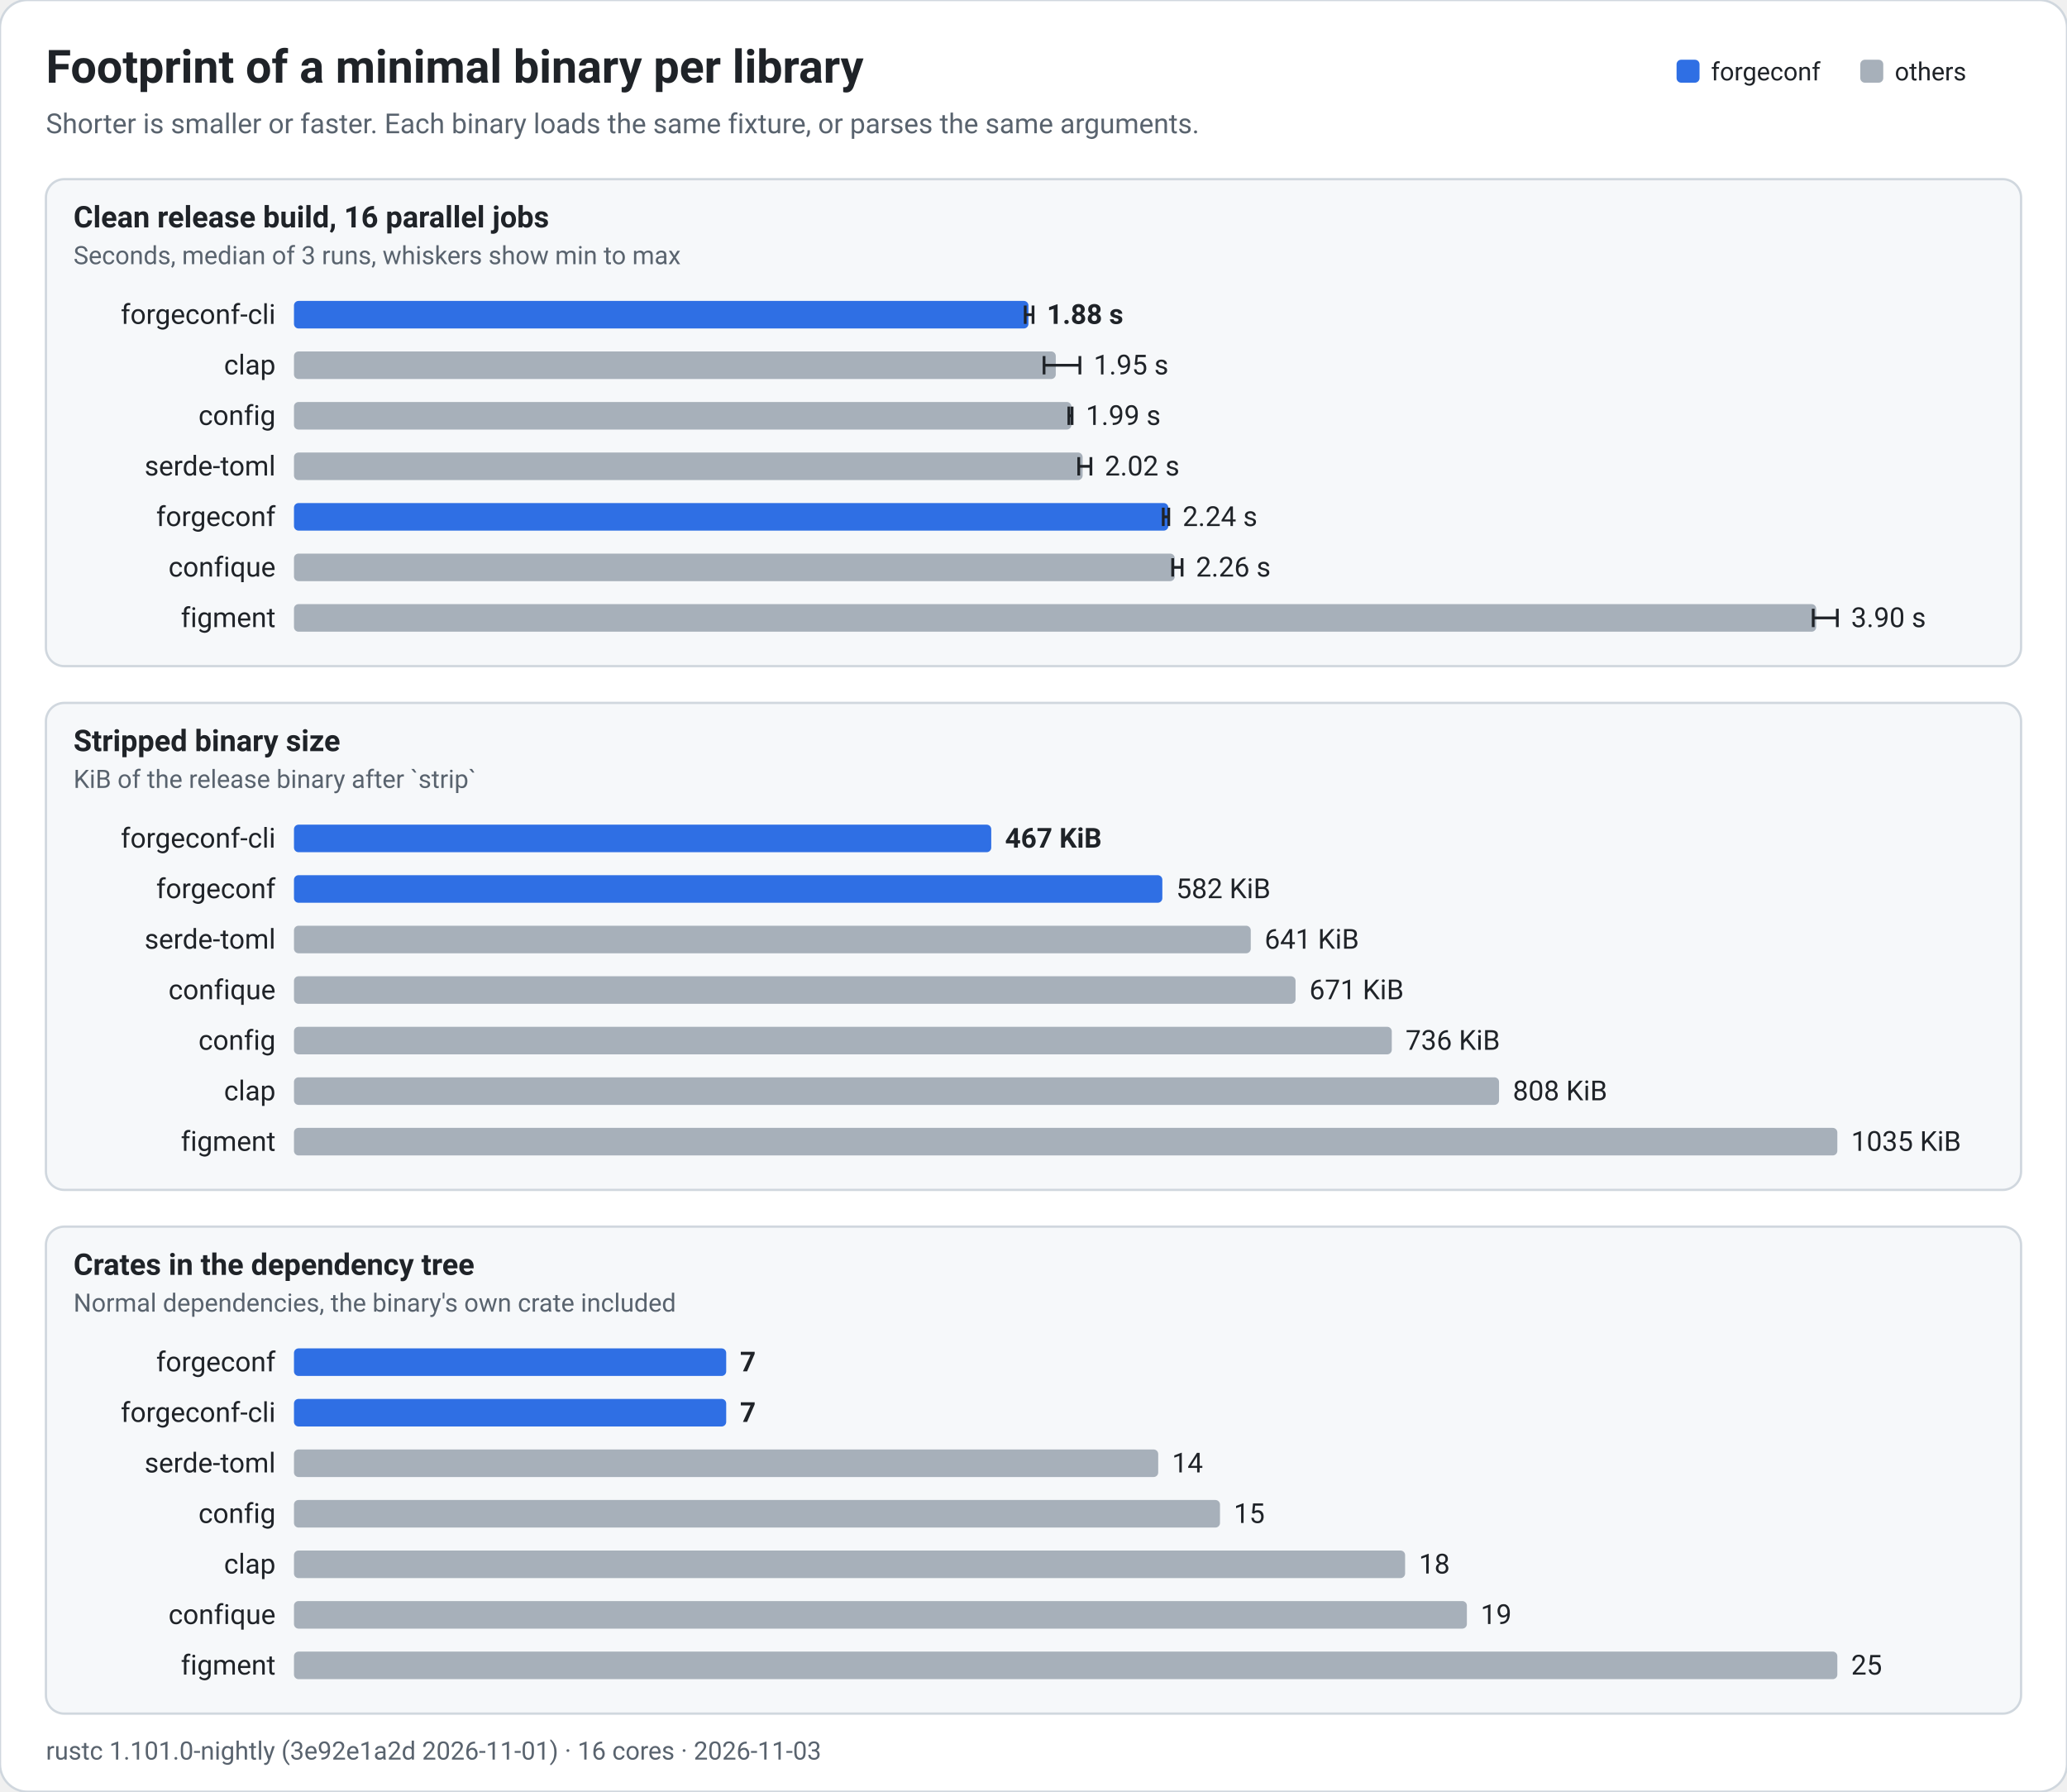
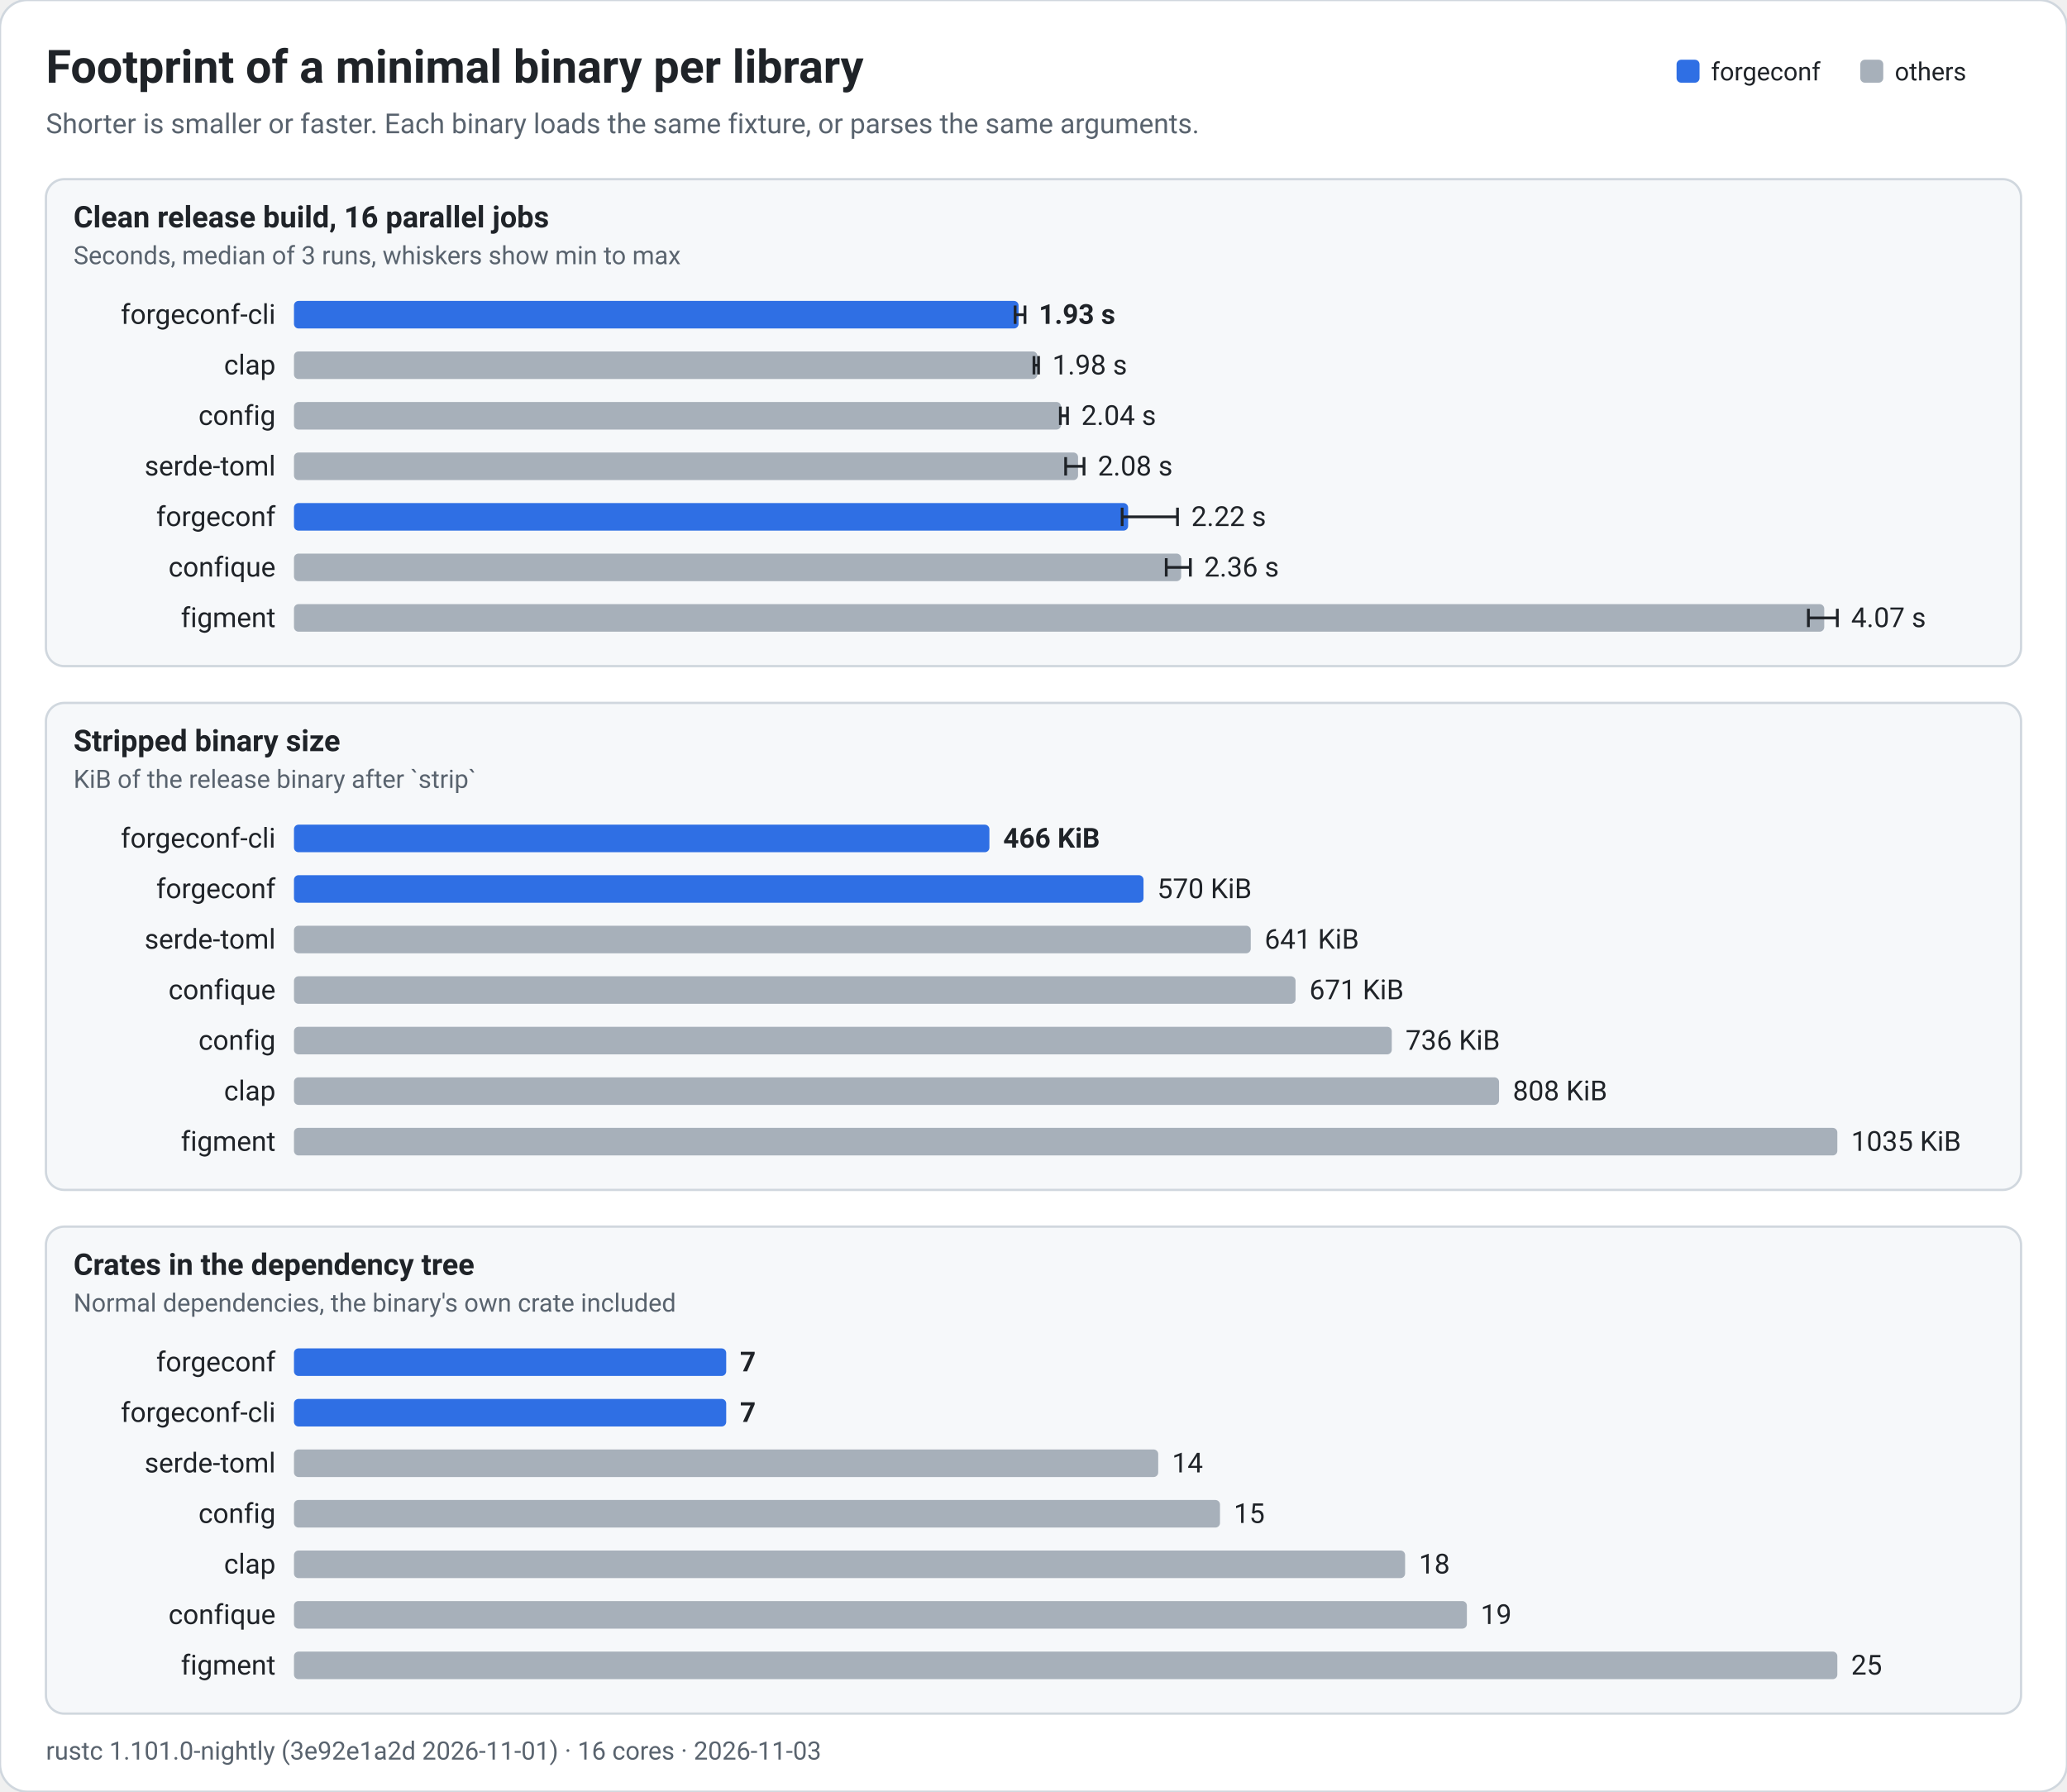
<svg xmlns="http://www.w3.org/2000/svg" viewBox="0 0 900 780" width="900" height="780" role="img" aria-label="Footprint of a minimal binary per library" font-family="system-ui, -apple-system, 'Segoe UI', Roboto, 'Helvetica Neue', Arial, sans-serif">
  <rect width="900" height="780" rx="12" fill="#ffffff" stroke="#d0d7de" />
  <text x="20.0" y="36.0" font-size="20" fill="#1f2328" font-weight="700">Footprint of a minimal binary per library</text>
  <text x="20.0" y="58.0" font-size="12" fill="#59636e">Shorter is smaller or faster. Each binary loads the same fixture, or parses the same arguments.</text>
  <rect x="730.0" y="26" width="10" height="10" rx="2" fill="#2f6fe4" />
  <text x="745.0" y="35.0" font-size="11" fill="#1f2328">forgeconf</text>
  <rect x="810.0" y="26" width="10" height="10" rx="2" fill="#a7b0ba" />
  <text x="825.0" y="35.0" font-size="11" fill="#1f2328">others</text>
  <g transform="translate(0 78)">
    <rect x="20.0" y="0.0" width="860.0" height="212.0" rx="8" fill="#f6f8fa" stroke="#d0d7de" />
    <text x="32.0" y="21.0" font-size="13" fill="#1f2328" font-weight="700">Clean release build, 16 parallel jobs</text>
    <text x="32.0" y="37.0" font-size="11" fill="#59636e">Seconds, median of 3 runs, whiskers show min to max</text>
    <text x="120.0" y="63.0" font-size="12" fill="#1f2328" text-anchor="end">forgeconf-cli</text>
-     <rect x="128.0" y="53.0" width="319.8" height="12" rx="2" fill="#2f6fe4" />
-     <path d="M446.4 59.0H449.8M446.4 55.0V63.0M449.8 55.0V63.0" stroke="#1f2328" stroke-width="1.2" fill="none" />
-     <text x="455.8" y="63.0" font-size="12" fill="#1f2328" font-weight="700">1.88 s</text>
+     <rect x="128.0" y="53.0" width="315.5" height="12" rx="2" fill="#2f6fe4" />
+     <path d="M442.0 59.0H446.3M442.0 55.0V63.0M446.3 55.0V63.0" stroke="#1f2328" stroke-width="1.2" fill="none" />
+     <text x="452.3" y="63.0" font-size="12" fill="#1f2328" font-weight="700">1.93 s</text>
    <text x="120.0" y="85.0" font-size="12" fill="#1f2328" text-anchor="end">clap</text>
-     <rect x="128.0" y="75.0" width="331.7" height="12" rx="2" fill="#a7b0ba" />
-     <path d="M454.6 81.0H470.2M454.6 77.0V85.0M470.2 77.0V85.0" stroke="#1f2328" stroke-width="1.2" fill="none" />
-     <text x="476.2" y="85.0" font-size="12" fill="#1f2328">1.95 s</text>
+     <rect x="128.0" y="75.0" width="323.7" height="12" rx="2" fill="#a7b0ba" />
+     <path d="M450.2 81.0H452.2M450.2 77.0V85.0M452.2 77.0V85.0" stroke="#1f2328" stroke-width="1.2" fill="none" />
+     <text x="458.2" y="85.0" font-size="12" fill="#1f2328">1.98 s</text>
    <text x="120.0" y="107.0" font-size="12" fill="#1f2328" text-anchor="end">config</text>
-     <rect x="128.0" y="97.0" width="338.5" height="12" rx="2" fill="#a7b0ba" />
-     <path d="M465.4 103.0H466.8M465.4 99.0V107.0M466.8 99.0V107.0" stroke="#1f2328" stroke-width="1.2" fill="none" />
-     <text x="472.8" y="107.0" font-size="12" fill="#1f2328">1.99 s</text>
+     <rect x="128.0" y="97.0" width="334.0" height="12" rx="2" fill="#a7b0ba" />
+     <path d="M461.7 103.0H464.8M461.7 99.0V107.0M464.8 99.0V107.0" stroke="#1f2328" stroke-width="1.2" fill="none" />
+     <text x="470.8" y="107.0" font-size="12" fill="#1f2328">2.04 s</text>
    <text x="120.0" y="129.0" font-size="12" fill="#1f2328" text-anchor="end">serde-toml</text>
-     <rect x="128.0" y="119.0" width="343.4" height="12" rx="2" fill="#a7b0ba" />
-     <path d="M469.7 125.0H475.0M469.7 121.0V129.0M475.0 121.0V129.0" stroke="#1f2328" stroke-width="1.2" fill="none" />
-     <text x="481.0" y="129.0" font-size="12" fill="#1f2328">2.02 s</text>
+     <rect x="128.0" y="119.0" width="341.4" height="12" rx="2" fill="#a7b0ba" />
+     <path d="M464.0 125.0H472.0M464.0 121.0V129.0M472.0 121.0V129.0" stroke="#1f2328" stroke-width="1.2" fill="none" />
+     <text x="478.0" y="129.0" font-size="12" fill="#1f2328">2.08 s</text>
    <text x="120.0" y="151.0" font-size="12" fill="#1f2328" text-anchor="end">forgeconf</text>
-     <rect x="128.0" y="141.0" width="380.7" height="12" rx="2" fill="#2f6fe4" />
-     <path d="M506.5 147.0H508.9M506.5 143.0V151.0M508.9 143.0V151.0" stroke="#1f2328" stroke-width="1.2" fill="none" />
-     <text x="514.9" y="151.0" font-size="12" fill="#1f2328">2.24 s</text>
+     <rect x="128.0" y="141.0" width="363.2" height="12" rx="2" fill="#2f6fe4" />
+     <path d="M488.6 147.0H512.7M488.6 143.0V151.0M512.7 143.0V151.0" stroke="#1f2328" stroke-width="1.2" fill="none" />
+     <text x="518.7" y="151.0" font-size="12" fill="#1f2328">2.22 s</text>
    <text x="120.0" y="173.0" font-size="12" fill="#1f2328" text-anchor="end">confique</text>
-     <rect x="128.0" y="163.0" width="383.5" height="12" rx="2" fill="#a7b0ba" />
-     <path d="M510.6 169.0H514.7M510.6 165.0V173.0M514.7 165.0V173.0" stroke="#1f2328" stroke-width="1.2" fill="none" />
-     <text x="520.7" y="173.0" font-size="12" fill="#1f2328">2.26 s</text>
+     <rect x="128.0" y="163.0" width="386.3" height="12" rx="2" fill="#a7b0ba" />
+     <path d="M507.8 169.0H518.3M507.8 165.0V173.0M518.3 165.0V173.0" stroke="#1f2328" stroke-width="1.2" fill="none" />
+     <text x="524.3" y="173.0" font-size="12" fill="#1f2328">2.36 s</text>
    <text x="120.0" y="195.0" font-size="12" fill="#1f2328" text-anchor="end">figment</text>
-     <rect x="128.0" y="185.0" width="662.8" height="12" rx="2" fill="#a7b0ba" />
-     <path d="M789.5 191.0H800.0M789.5 187.0V195.0M800.0 187.0V195.0" stroke="#1f2328" stroke-width="1.2" fill="none" />
-     <text x="806.0" y="195.0" font-size="12" fill="#1f2328">3.90 s</text>
+     <rect x="128.0" y="185.0" width="666.3" height="12" rx="2" fill="#a7b0ba" />
+     <path d="M787.4 191.0H800.0M787.4 187.0V195.0M800.0 187.0V195.0" stroke="#1f2328" stroke-width="1.2" fill="none" />
+     <text x="806.0" y="195.0" font-size="12" fill="#1f2328">4.07 s</text>
    <rect x="20.0" y="228.0" width="860.0" height="212.0" rx="8" fill="#f6f8fa" stroke="#d0d7de" />
    <text x="32.0" y="249.0" font-size="13" fill="#1f2328" font-weight="700">Stripped binary size</text>
    <text x="32.0" y="265.0" font-size="11" fill="#59636e">KiB of the release binary after `strip`</text>
    <text x="120.0" y="291.0" font-size="12" fill="#1f2328" text-anchor="end">forgeconf-cli</text>
-     <rect x="128.0" y="281.0" width="303.6" height="12" rx="2" fill="#2f6fe4" />
-     <text x="437.6" y="291.0" font-size="12" fill="#1f2328" font-weight="700">467 KiB</text>
+     <rect x="128.0" y="281.0" width="302.8" height="12" rx="2" fill="#2f6fe4" />
+     <text x="436.8" y="291.0" font-size="12" fill="#1f2328" font-weight="700">466 KiB</text>
    <text x="120.0" y="313.0" font-size="12" fill="#1f2328" text-anchor="end">forgeconf</text>
-     <rect x="128.0" y="303.0" width="378.1" height="12" rx="2" fill="#2f6fe4" />
-     <text x="512.1" y="313.0" font-size="12" fill="#1f2328">582 KiB</text>
+     <rect x="128.0" y="303.0" width="369.9" height="12" rx="2" fill="#2f6fe4" />
+     <text x="503.9" y="313.0" font-size="12" fill="#1f2328">570 KiB</text>
    <text x="120.0" y="335.0" font-size="12" fill="#1f2328" text-anchor="end">serde-toml</text>
    <rect x="128.0" y="325.0" width="416.6" height="12" rx="2" fill="#a7b0ba" />
    <text x="550.6" y="335.0" font-size="12" fill="#1f2328">641 KiB</text>
    <text x="120.0" y="357.0" font-size="12" fill="#1f2328" text-anchor="end">confique</text>
    <rect x="128.0" y="347.0" width="436.1" height="12" rx="2" fill="#a7b0ba" />
    <text x="570.1" y="357.0" font-size="12" fill="#1f2328">671 KiB</text>
    <text x="120.0" y="379.0" font-size="12" fill="#1f2328" text-anchor="end">config</text>
    <rect x="128.0" y="369.0" width="478.0" height="12" rx="2" fill="#a7b0ba" />
    <text x="612.0" y="379.0" font-size="12" fill="#1f2328">736 KiB</text>
    <text x="120.0" y="401.0" font-size="12" fill="#1f2328" text-anchor="end">clap</text>
    <rect x="128.0" y="391.0" width="524.7" height="12" rx="2" fill="#a7b0ba" />
    <text x="658.7" y="401.0" font-size="12" fill="#1f2328">808 KiB</text>
    <text x="120.0" y="423.0" font-size="12" fill="#1f2328" text-anchor="end">figment</text>
    <rect x="128.0" y="413.0" width="672.0" height="12" rx="2" fill="#a7b0ba" />
    <text x="806.0" y="423.0" font-size="12" fill="#1f2328">1035 KiB</text>
    <rect x="20.0" y="456.0" width="860.0" height="212.0" rx="8" fill="#f6f8fa" stroke="#d0d7de" />
    <text x="32.0" y="477.0" font-size="13" fill="#1f2328" font-weight="700">Crates in the dependency tree</text>
    <text x="32.0" y="493.0" font-size="11" fill="#59636e">Normal dependencies, the binary's own crate included</text>
    <text x="120.0" y="519.0" font-size="12" fill="#1f2328" text-anchor="end">forgeconf</text>
    <rect x="128.0" y="509.0" width="188.2" height="12" rx="2" fill="#2f6fe4" />
    <text x="322.2" y="519.0" font-size="12" fill="#1f2328" font-weight="700">7</text>
    <text x="120.0" y="541.0" font-size="12" fill="#1f2328" text-anchor="end">forgeconf-cli</text>
    <rect x="128.0" y="531.0" width="188.2" height="12" rx="2" fill="#2f6fe4" />
    <text x="322.2" y="541.0" font-size="12" fill="#1f2328" font-weight="700">7</text>
    <text x="120.0" y="563.0" font-size="12" fill="#1f2328" text-anchor="end">serde-toml</text>
    <rect x="128.0" y="553.0" width="376.3" height="12" rx="2" fill="#a7b0ba" />
    <text x="510.3" y="563.0" font-size="12" fill="#1f2328">14</text>
    <text x="120.0" y="585.0" font-size="12" fill="#1f2328" text-anchor="end">config</text>
    <rect x="128.0" y="575.0" width="403.2" height="12" rx="2" fill="#a7b0ba" />
    <text x="537.2" y="585.0" font-size="12" fill="#1f2328">15</text>
    <text x="120.0" y="607.0" font-size="12" fill="#1f2328" text-anchor="end">clap</text>
    <rect x="128.0" y="597.0" width="483.8" height="12" rx="2" fill="#a7b0ba" />
    <text x="617.8" y="607.0" font-size="12" fill="#1f2328">18</text>
    <text x="120.0" y="629.0" font-size="12" fill="#1f2328" text-anchor="end">confique</text>
    <rect x="128.0" y="619.0" width="510.7" height="12" rx="2" fill="#a7b0ba" />
    <text x="644.7" y="629.0" font-size="12" fill="#1f2328">19</text>
    <text x="120.0" y="651.0" font-size="12" fill="#1f2328" text-anchor="end">figment</text>
    <rect x="128.0" y="641.0" width="672.0" height="12" rx="2" fill="#a7b0ba" />
    <text x="806.0" y="651.0" font-size="12" fill="#1f2328">25</text>
  </g>
  <text x="20.0" y="766.0" font-size="11" fill="#59636e">rustc 1.101.0-nightly (3e92e1a2d 2026-11-01) · 16 cores · 2026-11-03</text>
</svg>
